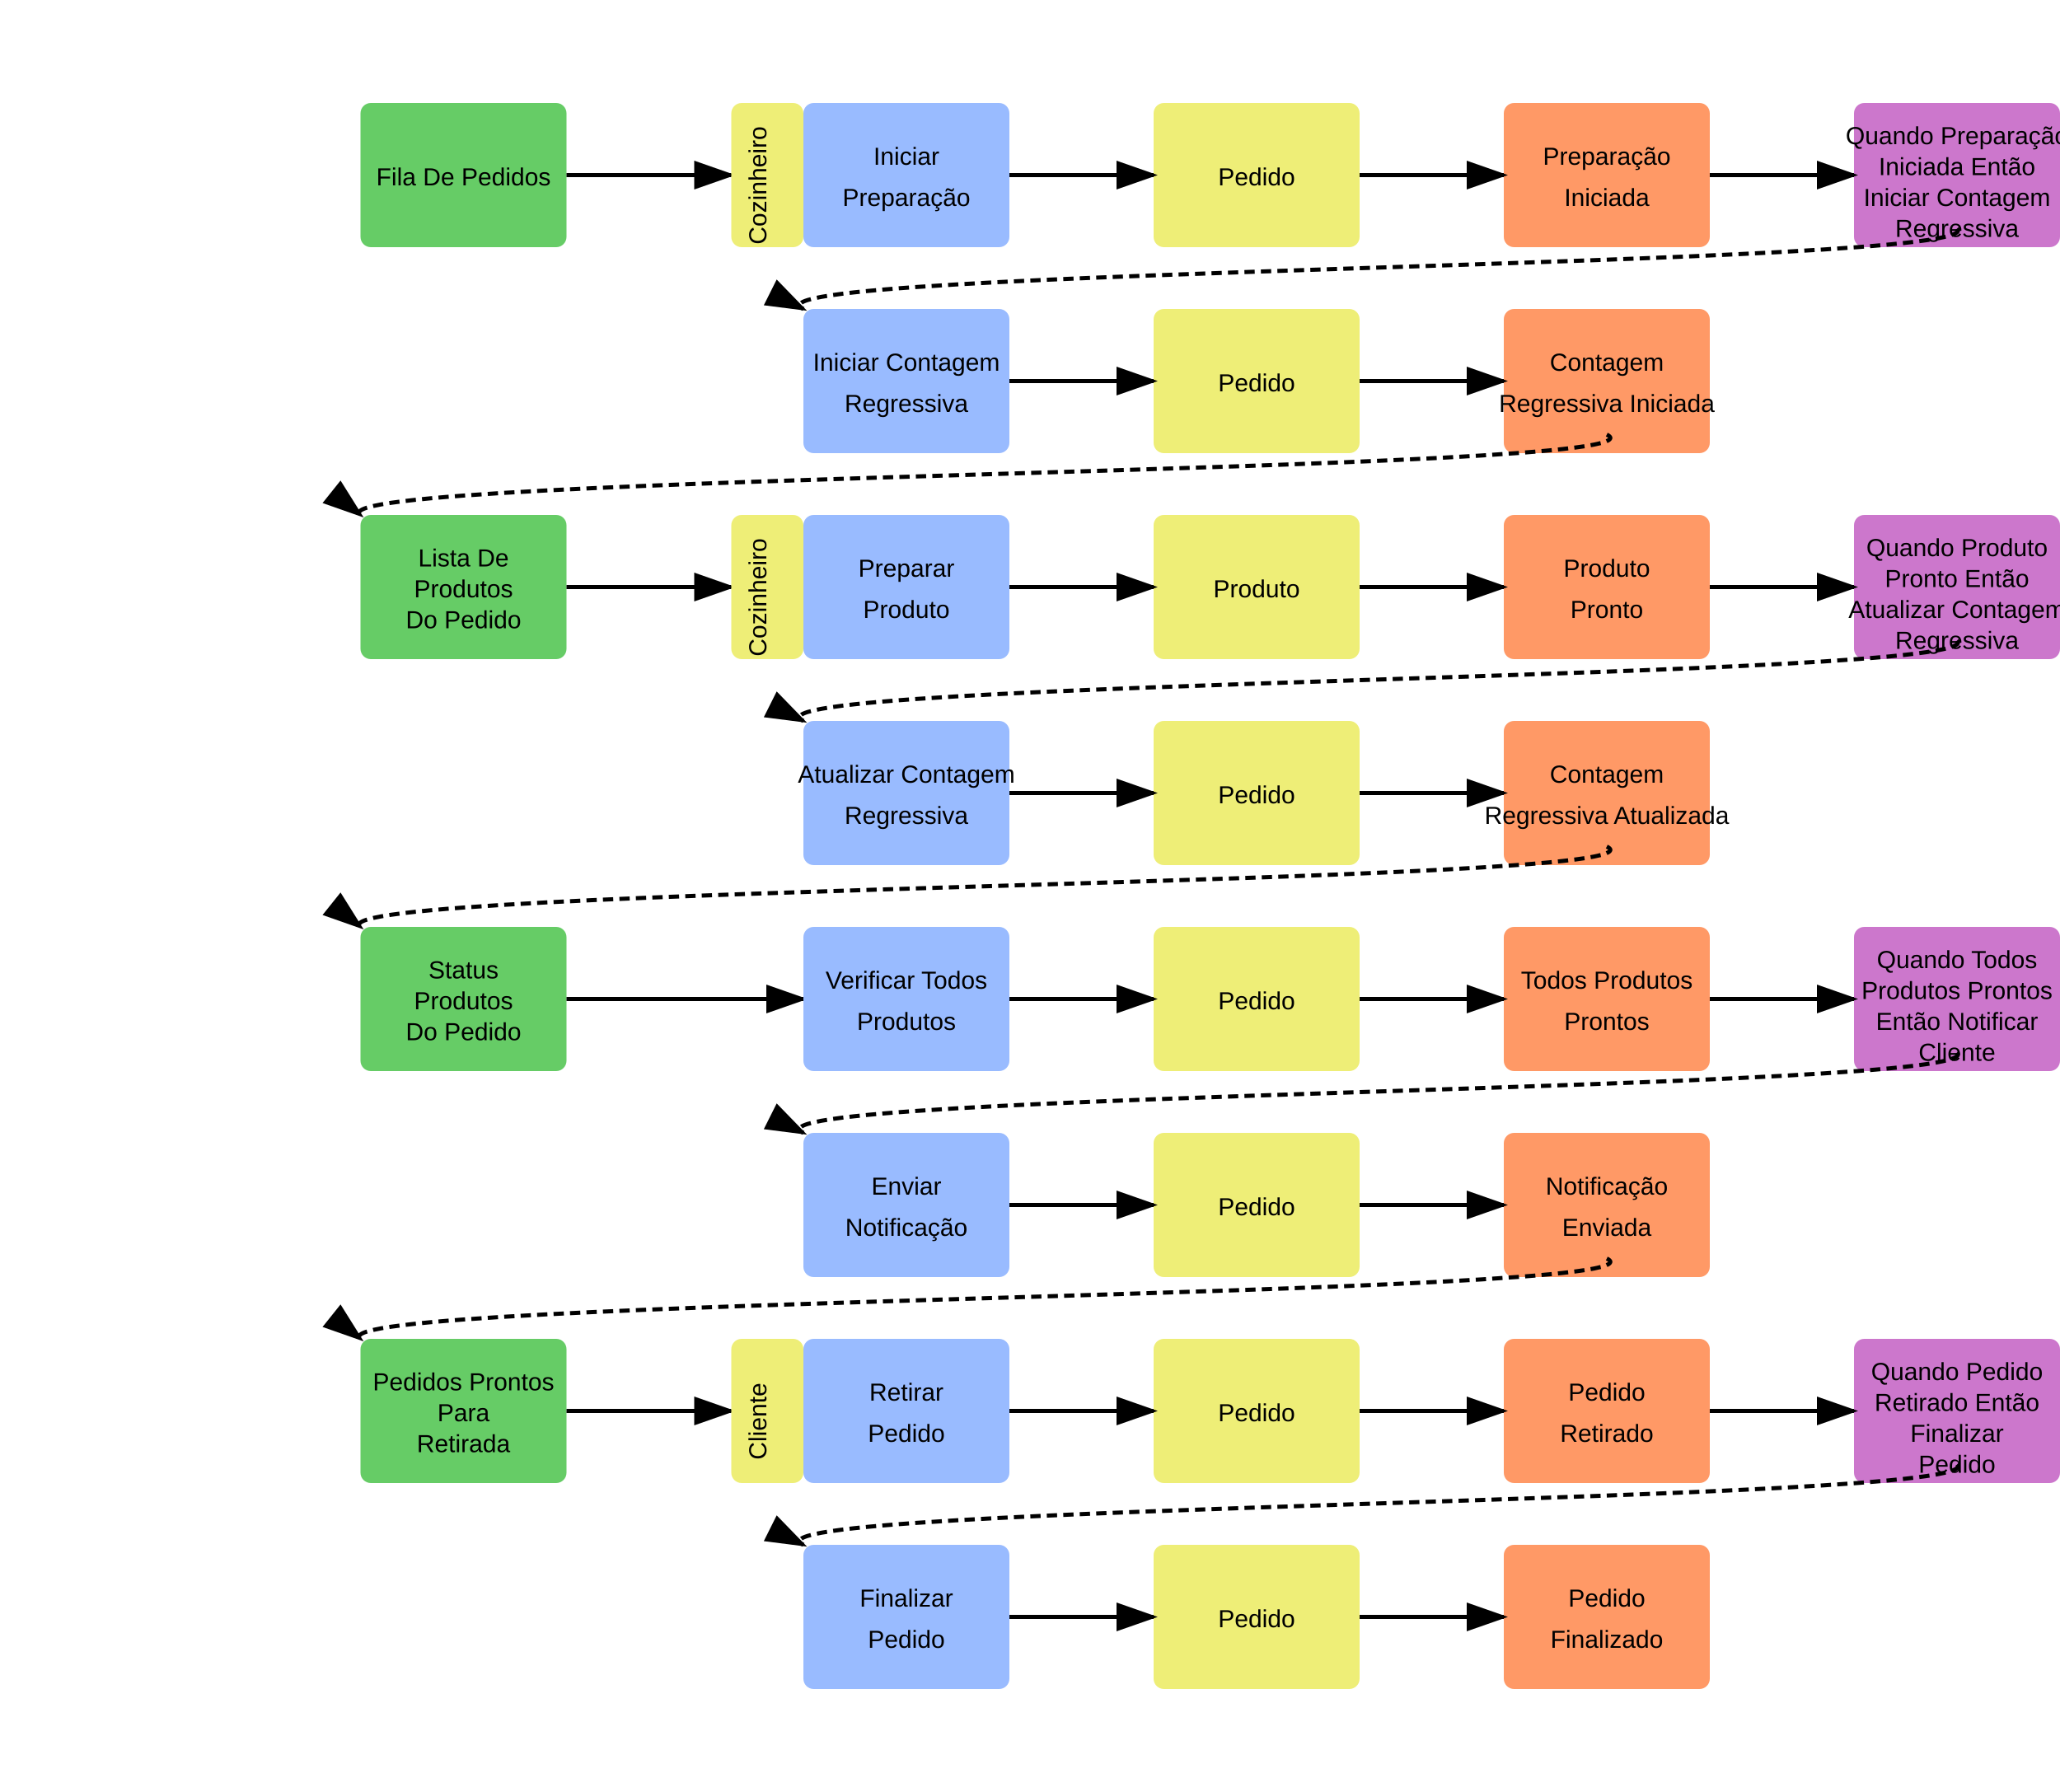
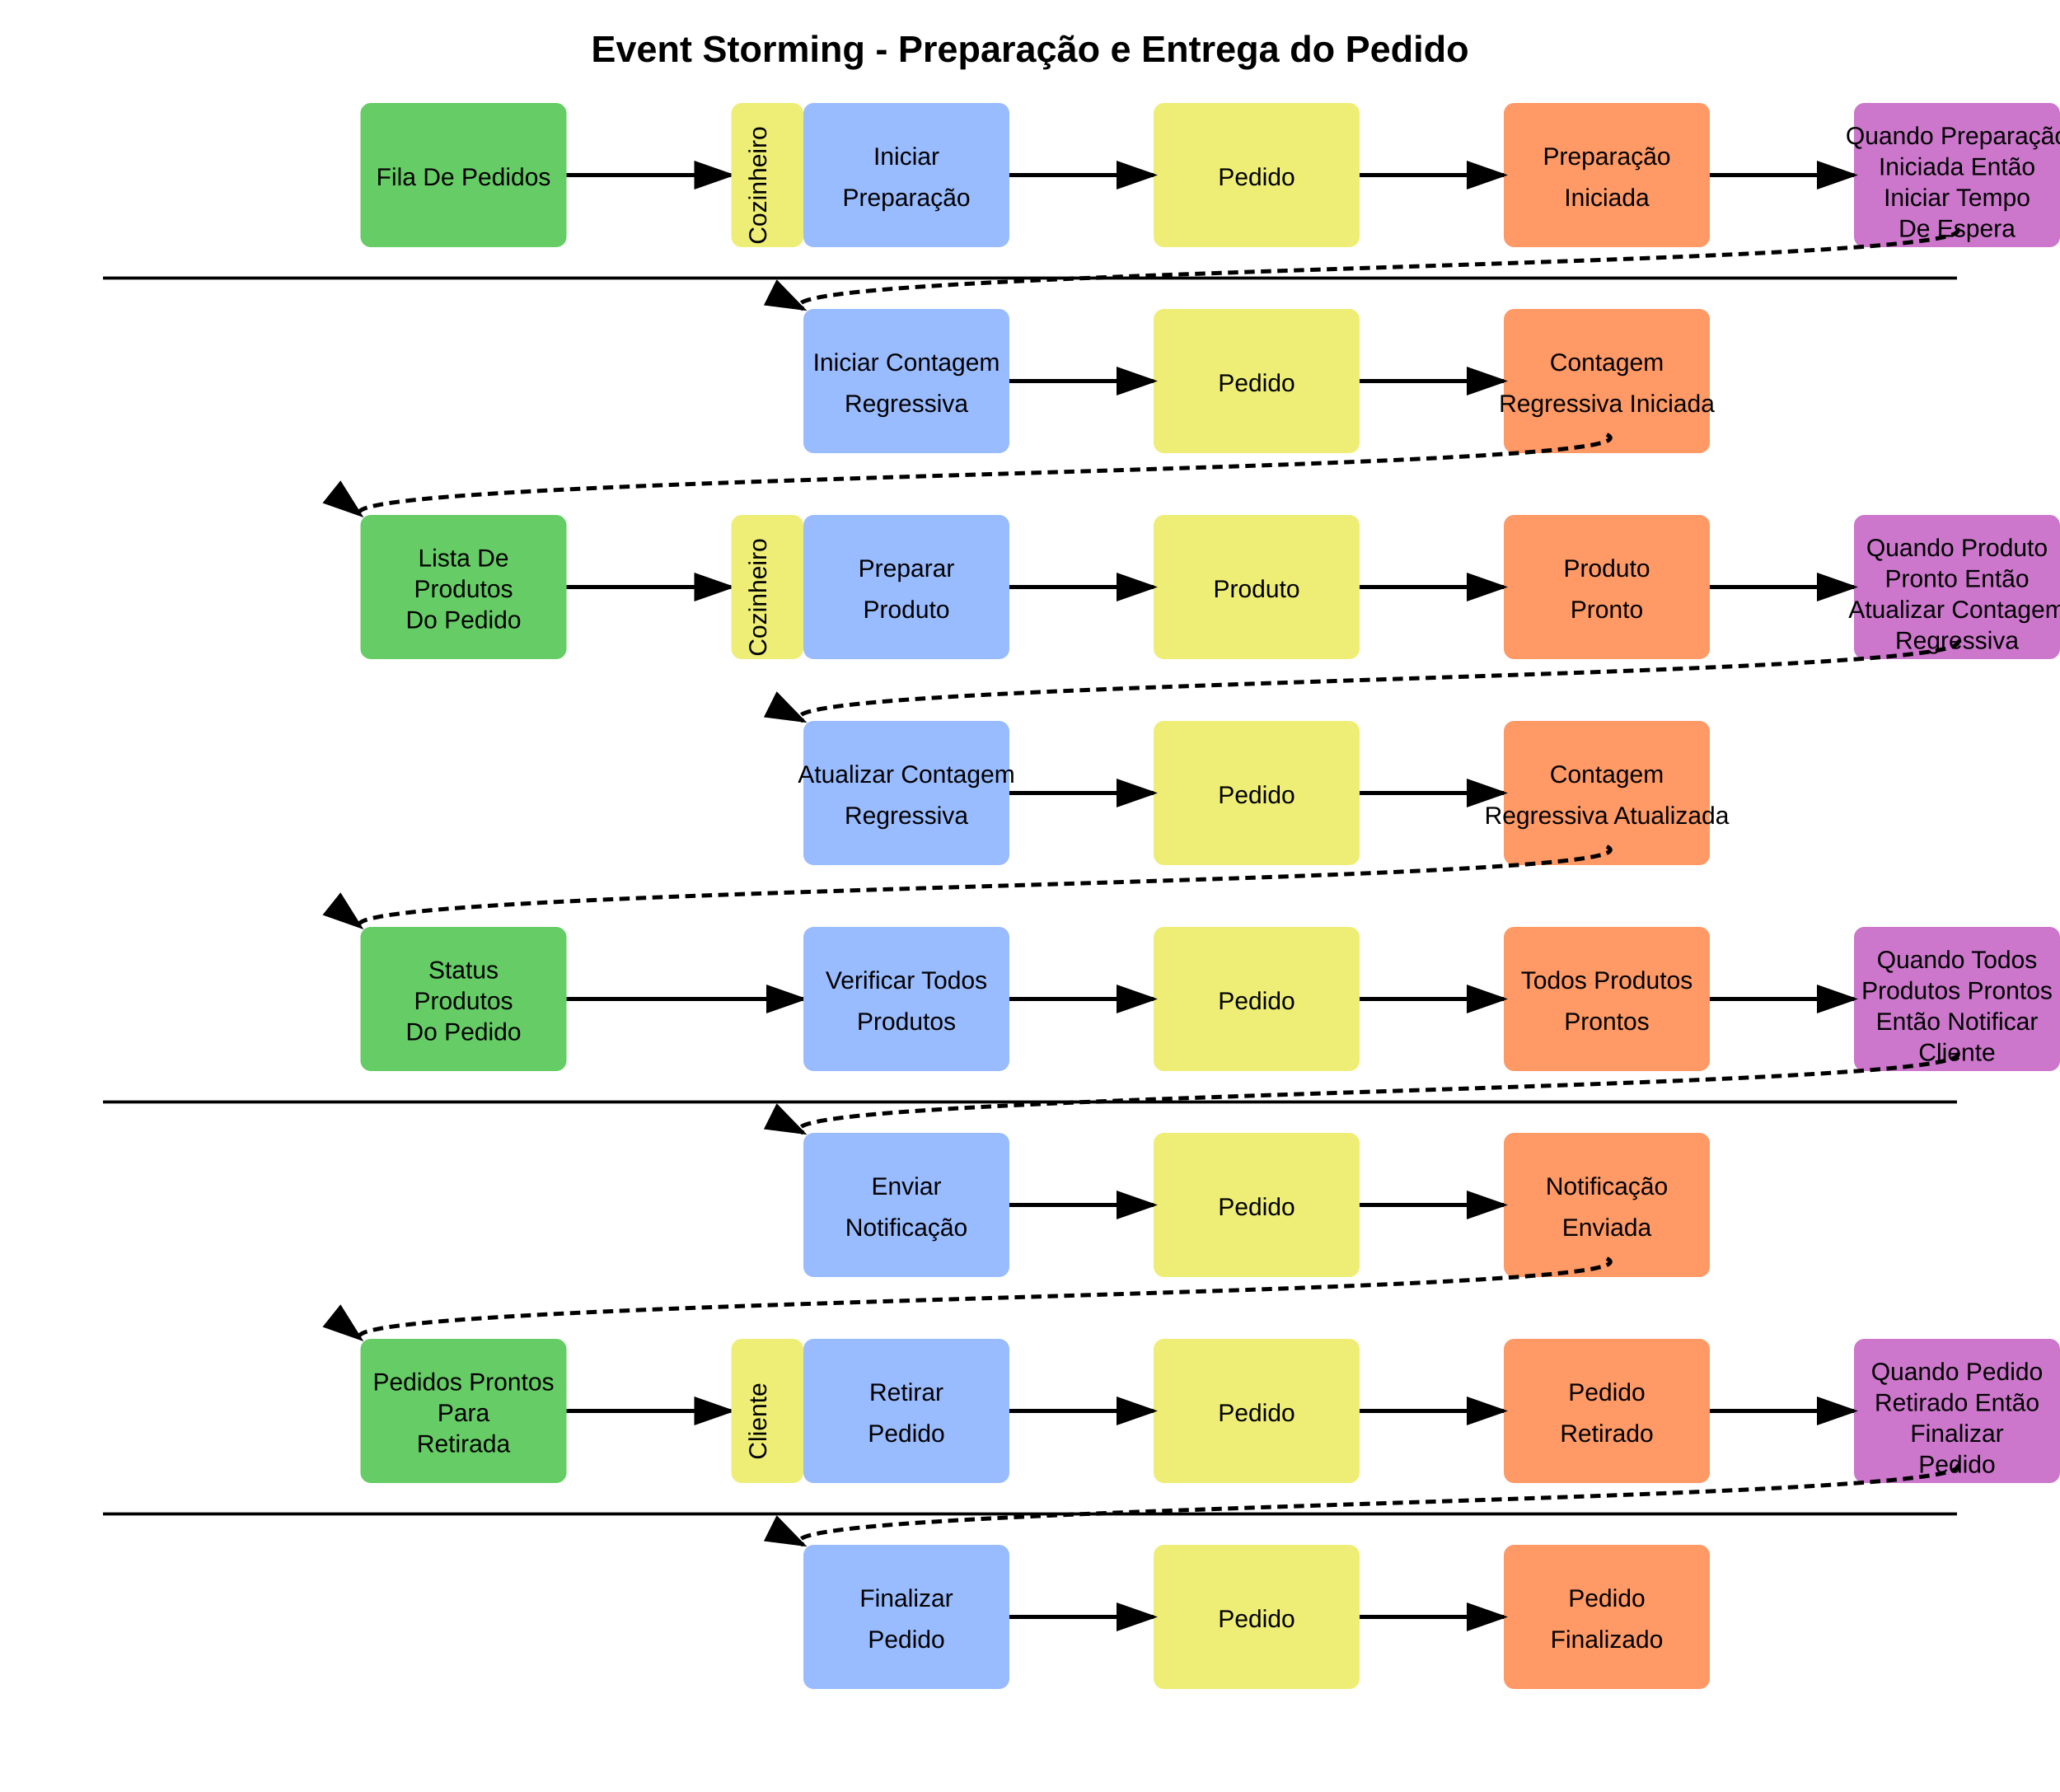
<svg xmlns="http://www.w3.org/2000/svg" viewBox="0 0 1000 870" style="background-color: white;">
  <style>
    .read-model { fill: #66cc66; }
    .actor { fill: #eeee77; }
    .command { fill: #99bbff; }
    .aggregate { fill: #eeee77; }
    .event { fill: #ff9966; }
    .policy { fill: #cc77cc; }
    .external-system { fill: #ffaacc; }
    .post-it { rx: 5; ry: 5; }
    .post-it-text { fill: #000000; font-family: Arial; font-size: 12px; text-anchor: middle; }
    .arrow { fill: none; stroke: #000000; stroke-width: 2; marker-end: url(#arrowhead); }
    .curve-arrow { fill: none; stroke: #000000; stroke-width: 2; marker-end: url(#arrowhead); stroke-dasharray: 5,3; }
  </style>
  <defs>
    <marker id="arrowhead" markerWidth="10" markerHeight="7" refX="9" refY="3.5" orient="auto">
      <polygon points="0 0, 10 3.5, 0 7" />
    </marker>
  </defs>
+   <text x="500" y="30" font-family="Arial" font-size="18" font-weight="bold" text-anchor="middle">Event Storming - Preparação e Entrega do Pedido</text>
  <g transform="translate(0, 50)">
    <rect class="read-model post-it" x="175" y="0" width="100" height="70" />
    <text class="post-it-text" x="225" y="40">Fila De Pedidos</text>
    <line class="arrow" x1="275" y1="35" x2="355" y2="35" />
    <rect class="command post-it" x="390" y="0" width="100" height="70" />
    <text class="post-it-text" x="440" y="30">Iniciar</text>
    <text class="post-it-text" x="440" y="50">Preparação</text>
    <rect class="actor post-it" x="355" y="0" width="35" height="70" />
    <text class="post-it-text" transform="translate(372, 40) rotate(-90)">Cozinheiro</text>
    <rect class="aggregate post-it" x="560" y="0" width="100" height="70" />
    <text class="post-it-text" x="610" y="40">Pedido</text>
    <rect class="event post-it" x="730" y="0" width="100" height="70" />
    <text class="post-it-text" x="780" y="30">Preparação</text>
    <text class="post-it-text" x="780" y="50">Iniciada</text>
    <rect class="policy post-it" x="900" y="0" width="100" height="70" />
    <text class="post-it-text" x="950" y="20">Quando Preparação</text>
    <text class="post-it-text" x="950" y="35">Iniciada Então</text>
-     <text class="post-it-text" x="950" y="50">Iniciar Contagem</text>
-     <text class="post-it-text" x="950" y="65">Regressiva</text>
+     <text class="post-it-text" x="950" y="50">Iniciar Tempo</text>
+     <text class="post-it-text" x="950" y="65">De Espera</text>
    <line class="arrow" x1="490" y1="35" x2="560" y2="35" />
    <line class="arrow" x1="660" y1="35" x2="730" y2="35" />
    <line class="arrow" x1="830" y1="35" x2="900" y2="35" />
  </g>
+   <line x1="50" y1="135" x2="950" y2="135" stroke="#000000" stroke-width="1.5" />
  <path class="curve-arrow" d="M 950,111 C 970,130 350,130 390,150" />
  <g transform="translate(0, 150)">
    <rect class="command post-it" x="390" y="0" width="100" height="70" />
    <text class="post-it-text" x="440" y="30">Iniciar Contagem</text>
    <text class="post-it-text" x="440" y="50">Regressiva</text>
    <rect class="aggregate post-it" x="560" y="0" width="100" height="70" />
    <text class="post-it-text" x="610" y="40">Pedido</text>
    <rect class="event post-it" x="730" y="0" width="100" height="70" />
    <text class="post-it-text" x="780" y="30">Contagem</text>
    <text class="post-it-text" x="780" y="50">Regressiva Iniciada</text>
    <line class="arrow" x1="490" y1="35" x2="560" y2="35" />
    <line class="arrow" x1="660" y1="35" x2="730" y2="35" />
  </g>
  <path class="curve-arrow" d="M 780,211 C 820,230 150,230 175,250" />
  <g transform="translate(0, 250)">
    <rect class="read-model post-it" x="175" y="0" width="100" height="70" />
    <text class="post-it-text" x="225" y="25">Lista De</text>
    <text class="post-it-text" x="225" y="40">Produtos</text>
    <text class="post-it-text" x="225" y="55">Do Pedido</text>
    <line class="arrow" x1="275" y1="35" x2="355" y2="35" />
    <rect class="command post-it" x="390" y="0" width="100" height="70" />
    <text class="post-it-text" x="440" y="30">Preparar</text>
    <text class="post-it-text" x="440" y="50">Produto</text>
    <rect class="actor post-it" x="355" y="0" width="35" height="70" />
    <text class="post-it-text" transform="translate(372, 40) rotate(-90)">Cozinheiro</text>
    <rect class="aggregate post-it" x="560" y="0" width="100" height="70" />
    <text class="post-it-text" x="610" y="40">Produto</text>
    <rect class="event post-it" x="730" y="0" width="100" height="70" />
    <text class="post-it-text" x="780" y="30">Produto</text>
    <text class="post-it-text" x="780" y="50">Pronto</text>
    <rect class="policy post-it" x="900" y="0" width="100" height="70" />
    <text class="post-it-text" x="950" y="20">Quando Produto</text>
    <text class="post-it-text" x="950" y="35">Pronto Então</text>
    <text class="post-it-text" x="950" y="50">Atualizar Contagem</text>
    <text class="post-it-text" x="950" y="65">Regressiva</text>
    <line class="arrow" x1="490" y1="35" x2="560" y2="35" />
    <line class="arrow" x1="660" y1="35" x2="730" y2="35" />
    <line class="arrow" x1="830" y1="35" x2="900" y2="35" />
  </g>
  <path class="curve-arrow" d="M 950,311 C 970,330 350,330 390,350" />
  <g transform="translate(0, 350)">
    <rect class="command post-it" x="390" y="0" width="100" height="70" />
    <text class="post-it-text" x="440" y="30">Atualizar Contagem</text>
    <text class="post-it-text" x="440" y="50">Regressiva</text>
    <rect class="aggregate post-it" x="560" y="0" width="100" height="70" />
    <text class="post-it-text" x="610" y="40">Pedido</text>
    <rect class="event post-it" x="730" y="0" width="100" height="70" />
    <text class="post-it-text" x="780" y="30">Contagem</text>
    <text class="post-it-text" x="780" y="50">Regressiva Atualizada</text>
    <line class="arrow" x1="490" y1="35" x2="560" y2="35" />
    <line class="arrow" x1="660" y1="35" x2="730" y2="35" />
  </g>
  <path class="curve-arrow" d="M 780,411 C 820,430 150,430 175,450" />
  <g transform="translate(0, 450)">
    <rect class="read-model post-it" x="175" y="0" width="100" height="70" />
    <text class="post-it-text" x="225" y="25">Status</text>
    <text class="post-it-text" x="225" y="40">Produtos</text>
    <text class="post-it-text" x="225" y="55">Do Pedido</text>
    <line class="arrow" x1="275" y1="35" x2="390" y2="35" />
    <rect class="command post-it" x="390" y="0" width="100" height="70" />
    <text class="post-it-text" x="440" y="30">Verificar Todos</text>
    <text class="post-it-text" x="440" y="50">Produtos</text>
    <rect class="aggregate post-it" x="560" y="0" width="100" height="70" />
    <text class="post-it-text" x="610" y="40">Pedido</text>
    <rect class="event post-it" x="730" y="0" width="100" height="70" />
    <text class="post-it-text" x="780" y="30">Todos Produtos</text>
    <text class="post-it-text" x="780" y="50">Prontos</text>
    <rect class="policy post-it" x="900" y="0" width="100" height="70" />
    <text class="post-it-text" x="950" y="20">Quando Todos</text>
    <text class="post-it-text" x="950" y="35">Produtos Prontos</text>
    <text class="post-it-text" x="950" y="50">Então Notificar</text>
    <text class="post-it-text" x="950" y="65">Cliente</text>
    <line class="arrow" x1="490" y1="35" x2="560" y2="35" />
    <line class="arrow" x1="660" y1="35" x2="730" y2="35" />
    <line class="arrow" x1="830" y1="35" x2="900" y2="35" />
  </g>
+   <line x1="50" y1="535" x2="950" y2="535" stroke="#000000" stroke-width="1.5" />
  <path class="curve-arrow" d="M 950,511 C 970,530 350,530 390,550" />
  <g transform="translate(0, 550)">
    <rect class="command post-it" x="390" y="0" width="100" height="70" />
    <text class="post-it-text" x="440" y="30">Enviar</text>
    <text class="post-it-text" x="440" y="50">Notificação</text>
    <rect class="aggregate post-it" x="560" y="0" width="100" height="70" />
    <text class="post-it-text" x="610" y="40">Pedido</text>
    <rect class="event post-it" x="730" y="0" width="100" height="70" />
    <text class="post-it-text" x="780" y="30">Notificação</text>
    <text class="post-it-text" x="780" y="50">Enviada</text>
    <line class="arrow" x1="490" y1="35" x2="560" y2="35" />
    <line class="arrow" x1="660" y1="35" x2="730" y2="35" />
  </g>
  <path class="curve-arrow" d="M 780,611 C 820,630 150,630 175,650" />
  <g transform="translate(100, 650)">
    <rect class="read-model post-it" x="75" y="0" width="100" height="70" />
    <text class="post-it-text" x="125" y="25">Pedidos Prontos</text>
    <text class="post-it-text" x="125" y="40">Para</text>
    <text class="post-it-text" x="125" y="55">Retirada</text>
    <line class="arrow" x1="175" y1="35" x2="255" y2="35" />
    <rect class="command post-it" x="290" y="0" width="100" height="70" />
    <text class="post-it-text" x="340" y="30">Retirar</text>
    <text class="post-it-text" x="340" y="50">Pedido</text>
    <rect class="actor post-it" x="255" y="0" width="35" height="70" />
    <text class="post-it-text" transform="translate(272, 40) rotate(-90)">Cliente</text>
    <rect class="aggregate post-it" x="460" y="0" width="100" height="70" />
    <text class="post-it-text" x="510" y="40">Pedido</text>
    <rect class="event post-it" x="630" y="0" width="100" height="70" />
    <text class="post-it-text" x="680" y="30">Pedido</text>
    <text class="post-it-text" x="680" y="50">Retirado</text>
    <rect class="policy post-it" x="800" y="0" width="100" height="70" />
    <text class="post-it-text" x="850" y="20">Quando Pedido</text>
    <text class="post-it-text" x="850" y="35">Retirado Então</text>
    <text class="post-it-text" x="850" y="50">Finalizar</text>
    <text class="post-it-text" x="850" y="65">Pedido</text>
    <line class="arrow" x1="390" y1="35" x2="460" y2="35" />
    <line class="arrow" x1="560" y1="35" x2="630" y2="35" />
    <line class="arrow" x1="730" y1="35" x2="800" y2="35" />
  </g>
+   <line x1="50" y1="735" x2="950" y2="735" stroke="#000000" stroke-width="1.5" />
  <path class="curve-arrow" d="M 950,711 C 970,730 350,730 390,750" />
  <g transform="translate(0, 750)">
    <rect class="command post-it" x="390" y="0" width="100" height="70" />
    <text class="post-it-text" x="440" y="30">Finalizar</text>
    <text class="post-it-text" x="440" y="50">Pedido</text>
    <rect class="aggregate post-it" x="560" y="0" width="100" height="70" />
    <text class="post-it-text" x="610" y="40">Pedido</text>
    <rect class="event post-it" x="730" y="0" width="100" height="70" />
    <text class="post-it-text" x="780" y="30">Pedido</text>
    <text class="post-it-text" x="780" y="50">Finalizado</text>
    <line class="arrow" x1="490" y1="35" x2="560" y2="35" />
    <line class="arrow" x1="660" y1="35" x2="730" y2="35" />
  </g>
</svg>
